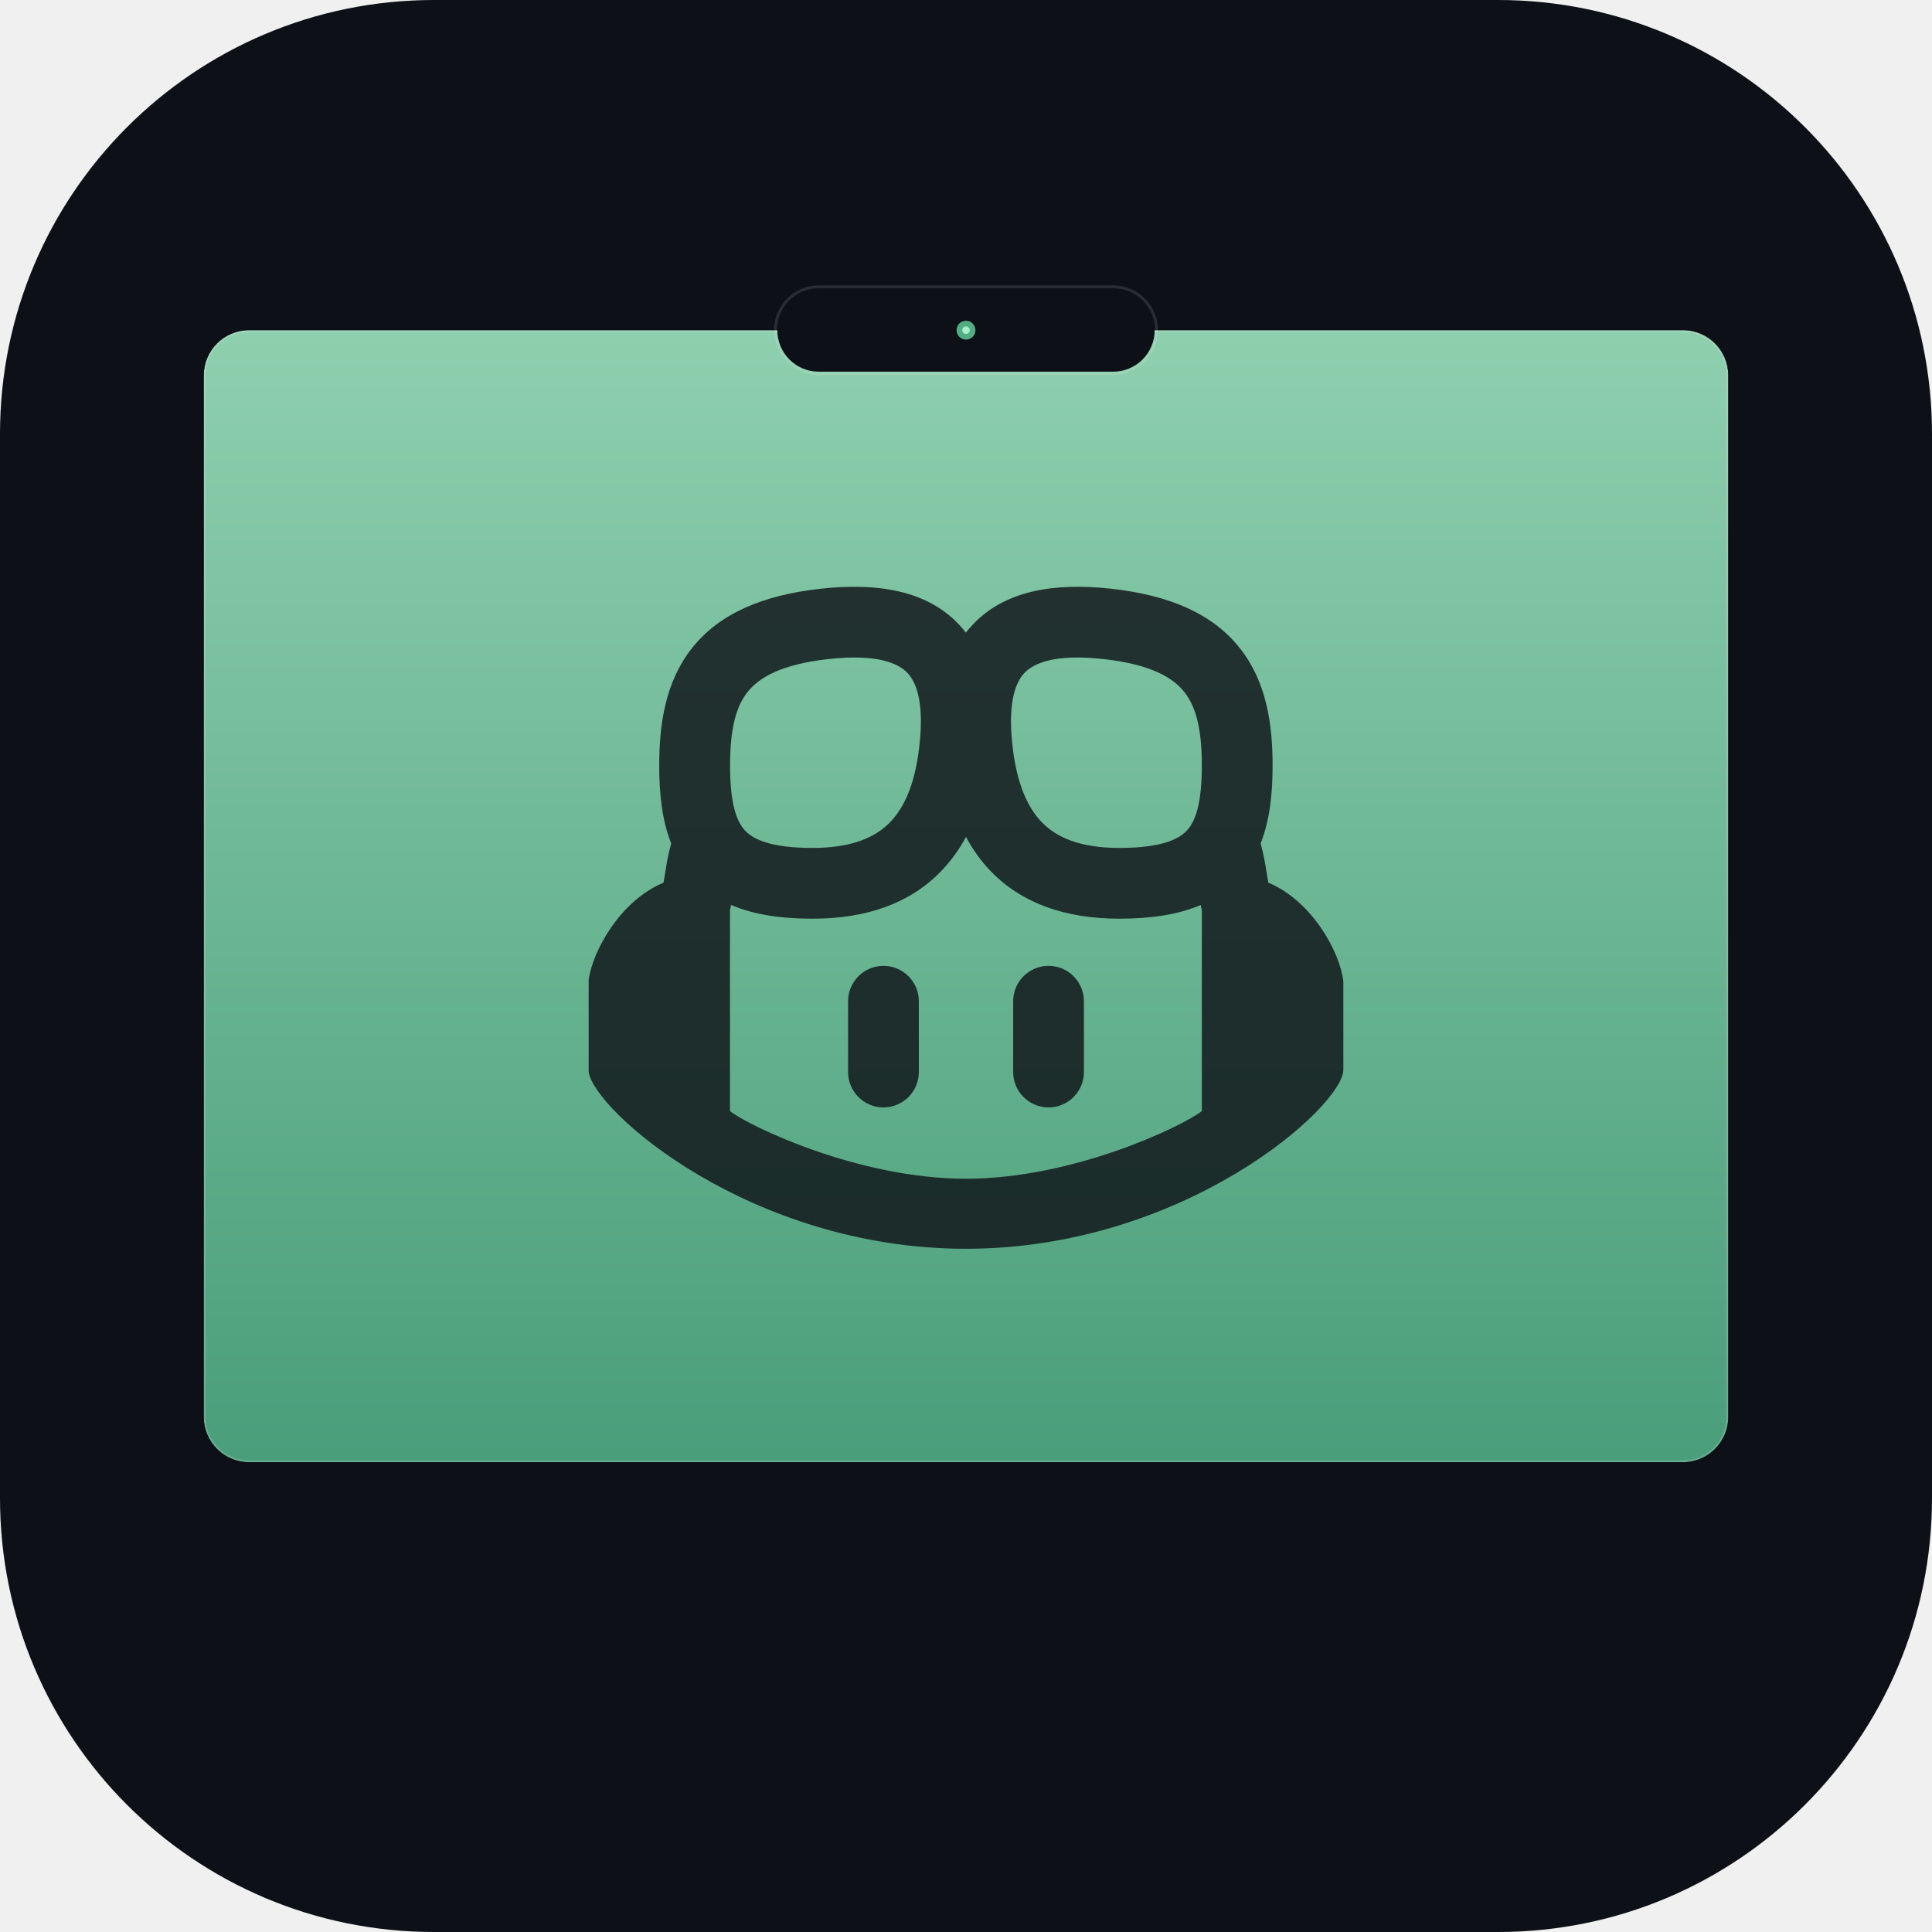
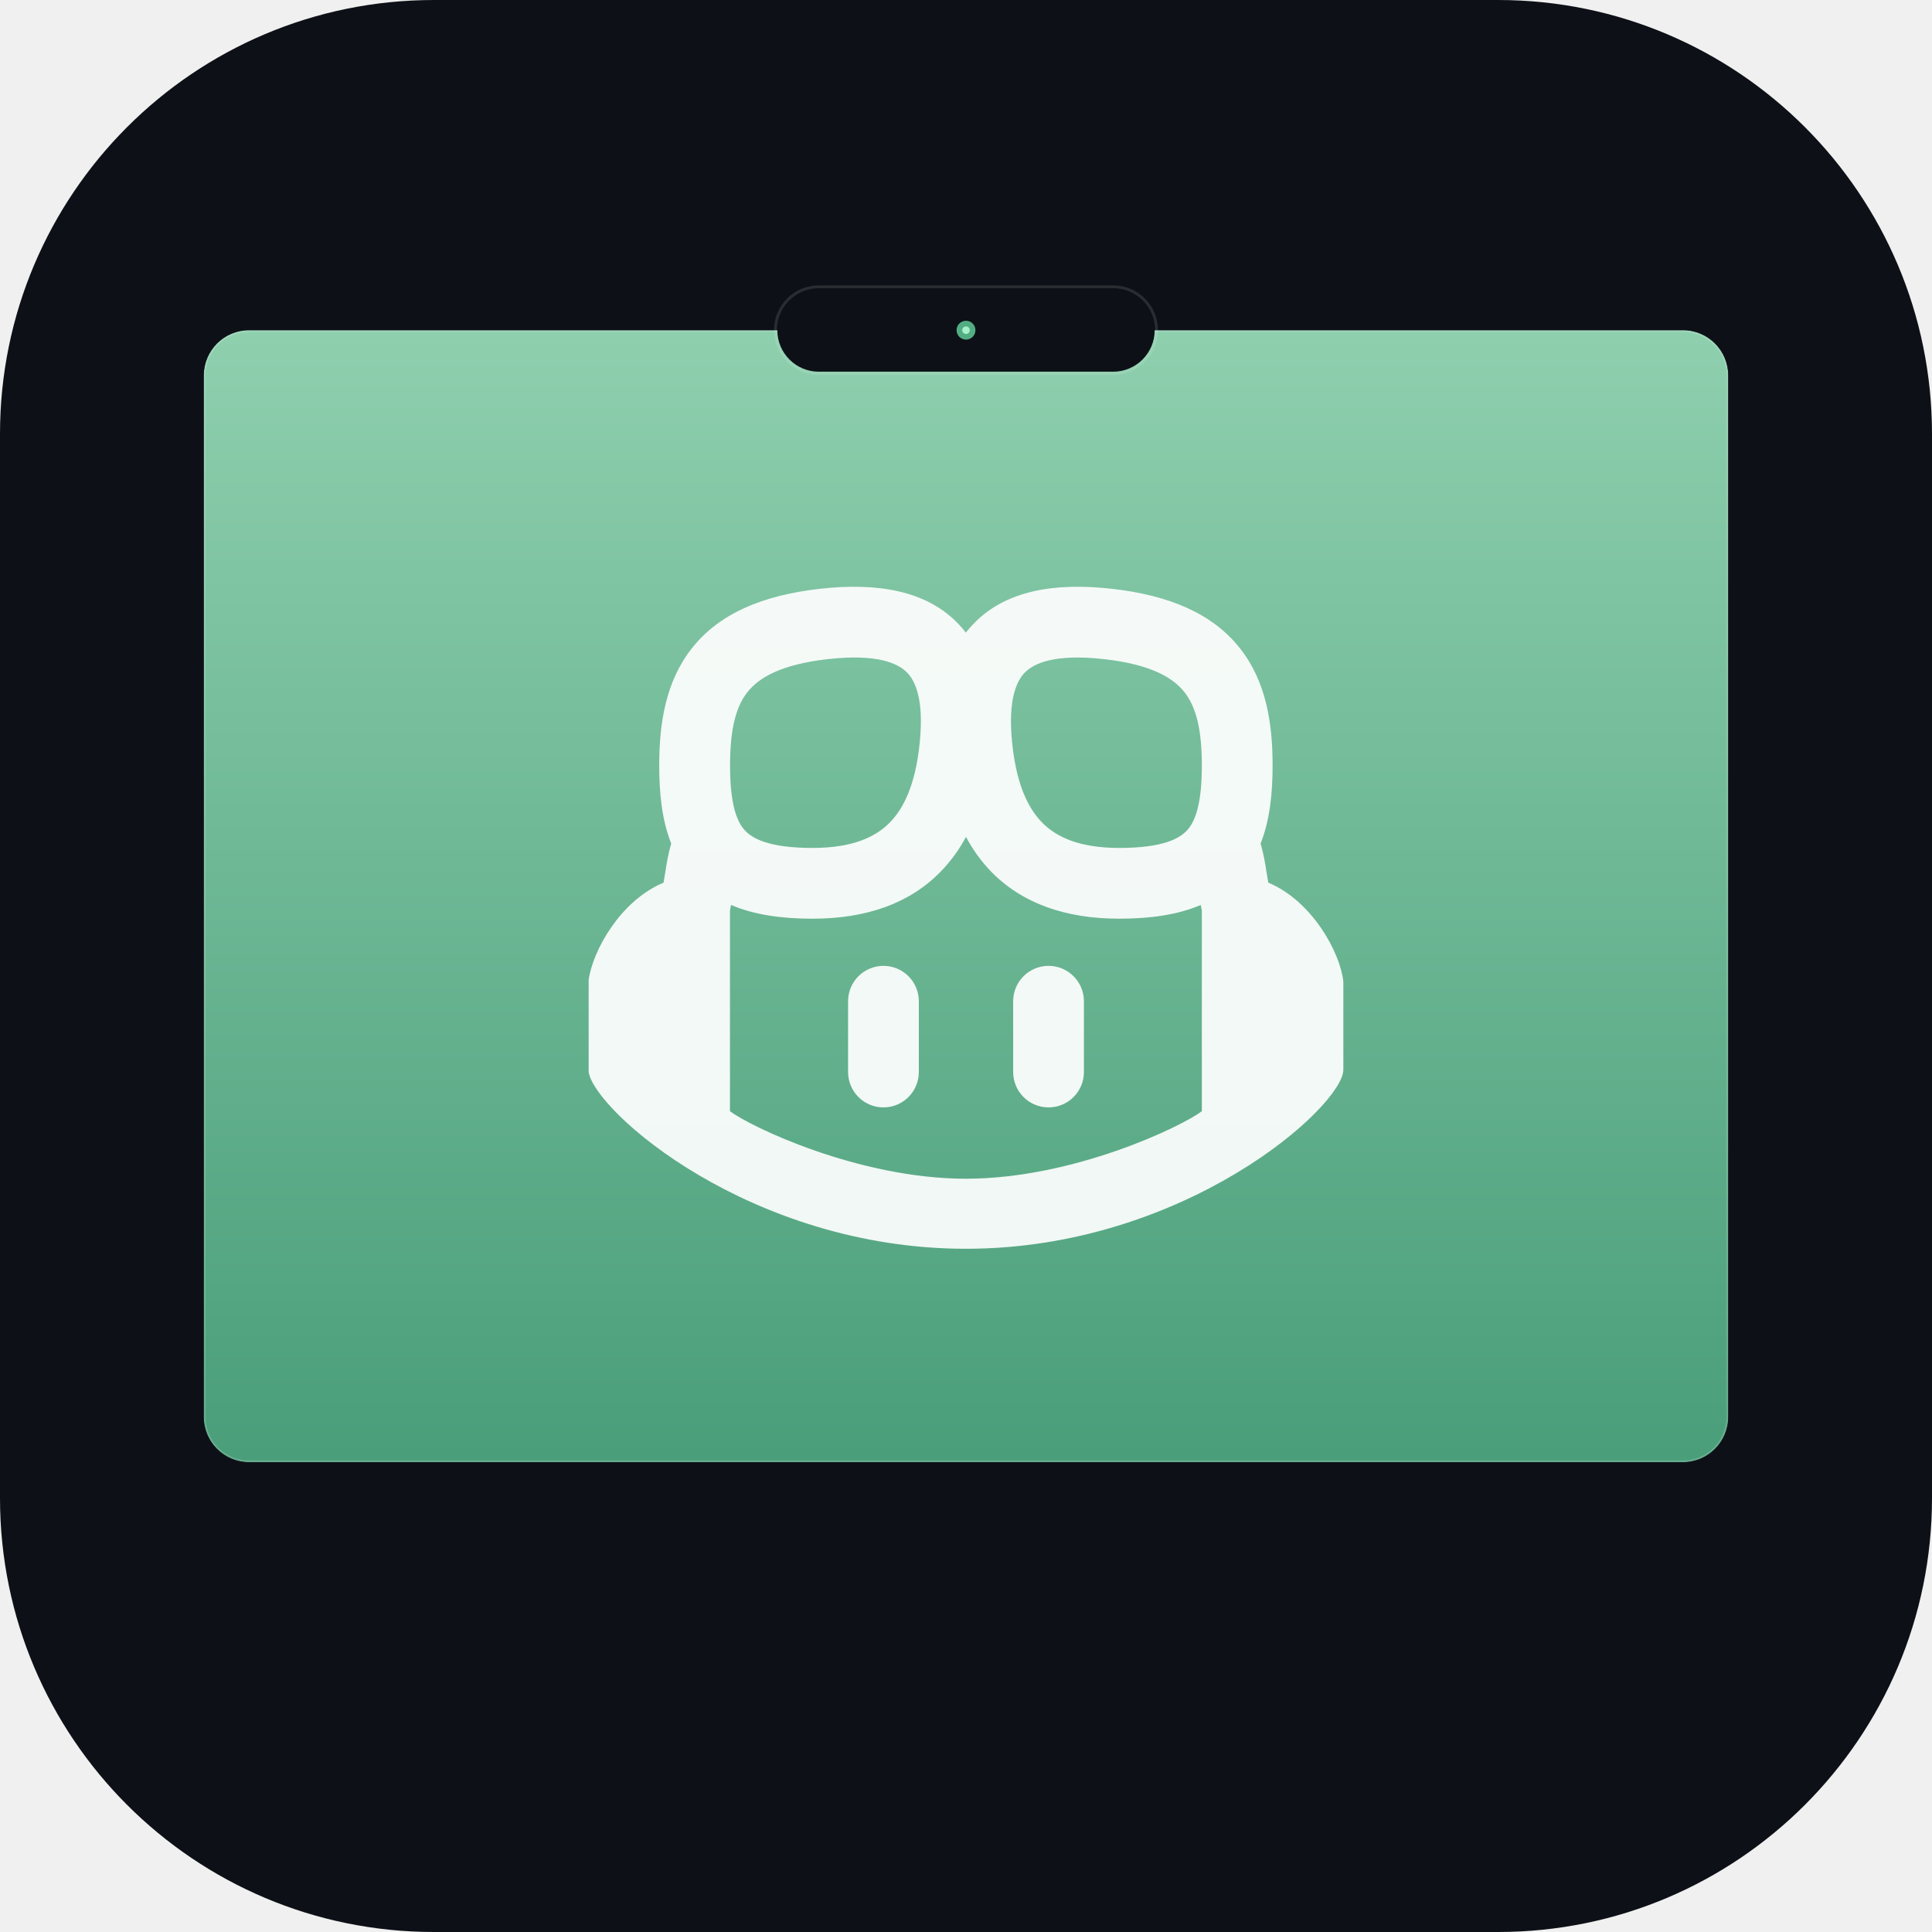
<svg xmlns="http://www.w3.org/2000/svg" width="1024" height="1024" viewBox="0 0 1024 1024">
  <defs>
    <linearGradient id="screenbg" x1="0" y1="0" x2="0" y2="1">
      <stop offset="0%" stop-color="#8ECFAE" />
      <stop offset="100%" stop-color="#4A9E7A" />
    </linearGradient>
    <mask id="screenmask">
      <rect x="108" y="175" width="808" height="600" rx="24" fill="white" />
      <rect x="412" y="153" width="200" height="44" rx="22" fill="black" />
    </mask>
  </defs>
  <rect width="1024" height="1024" rx="230" ry="230" fill="#0D1117" />
  <rect x="108" y="175" width="808" height="600" rx="24" fill="url(#screenbg)" mask="url(#screenmask)" />
  <rect x="108" y="175" width="808" height="600" rx="24" fill="none" stroke="rgba(255,255,255,0.15)" stroke-width="2" mask="url(#screenmask)" />
  <rect x="411" y="152" width="202" height="46" rx="23" fill="none" stroke="rgba(255,255,255,0.12)" stroke-width="1.5" />
  <circle cx="512" cy="175" r="5" fill="#5EC995" opacity="0.85" />
  <circle cx="512" cy="175" r="2" fill="#A8F0CC" />
-   <g transform="translate(312.0,286.0) scale(25.000)" fill="#0D1117" opacity="0.82">
+   <g transform="translate(312.0,286.0) scale(25.000)" fill="white" opacity="0.92">
    <path d="M7.998 15.035c-4.562 0-7.873-2.914-7.998-3.749V9.338c.085-.628.677-1.686 1.588-2.065.013-.07.024-.143.036-.218.029-.183.06-.384.126-.612-.201-.508-.254-1.084-.254-1.656 0-.87.128-1.769.693-2.484.579-.733 1.494-1.124 2.724-1.261 1.206-.134 2.262.034 2.944.765.05.053.096.108.139.165.044-.057.094-.112.143-.165.682-.731 1.738-.899 2.944-.765 1.23.137 2.145.528 2.724 1.261.566.715.693 1.614.693 2.484 0 .572-.053 1.148-.254 1.656.066.228.098.429.126.612.012.076.024.148.037.218.924.385 1.522 1.471 1.591 2.095v1.872c0 .766-3.351 3.795-8.002 3.795Zm0-1.485c2.28 0 4.584-1.11 5.002-1.433V7.862l-.023-.116c-.49.21-1.075.291-1.727.291-1.146 0-2.059-.327-2.71-.991A3.222 3.222 0 0 1 8 6.303a3.24 3.24 0 0 1-.544.743c-.65.664-1.563.991-2.71.991-.652 0-1.236-.081-1.727-.291l-.023.116v4.255c.419.323 2.722 1.433 5.002 1.433ZM6.762 2.83c-.193-.206-.637-.413-1.682-.297-1.019.113-1.479.404-1.713.7-.247.312-.369.789-.369 1.554 0 .793.129 1.171.308 1.371.162.181.519.379 1.442.379.853 0 1.339-.235 1.638-.54.315-.322.527-.827.617-1.553.117-.935-.037-1.395-.241-1.614Zm4.155-.297c-1.044-.116-1.488.091-1.681.297-.204.219-.359.679-.242 1.614.091.726.303 1.231.618 1.553.299.305.784.54 1.638.54.922 0 1.28-.198 1.442-.379.179-.2.308-.578.308-1.371 0-.765-.123-1.242-.37-1.554-.233-.296-.693-.587-1.713-.7Z" />
    <path d="M6.25 9.037a.75.75 0 0 1 .75.75v1.501a.75.75 0 0 1-1.5 0V9.787a.75.75 0 0 1 .75-.75Zm4.25.75v1.501a.75.75 0 0 1-1.5 0V9.787a.75.75 0 0 1 1.5 0Z" />
  </g>
</svg>
